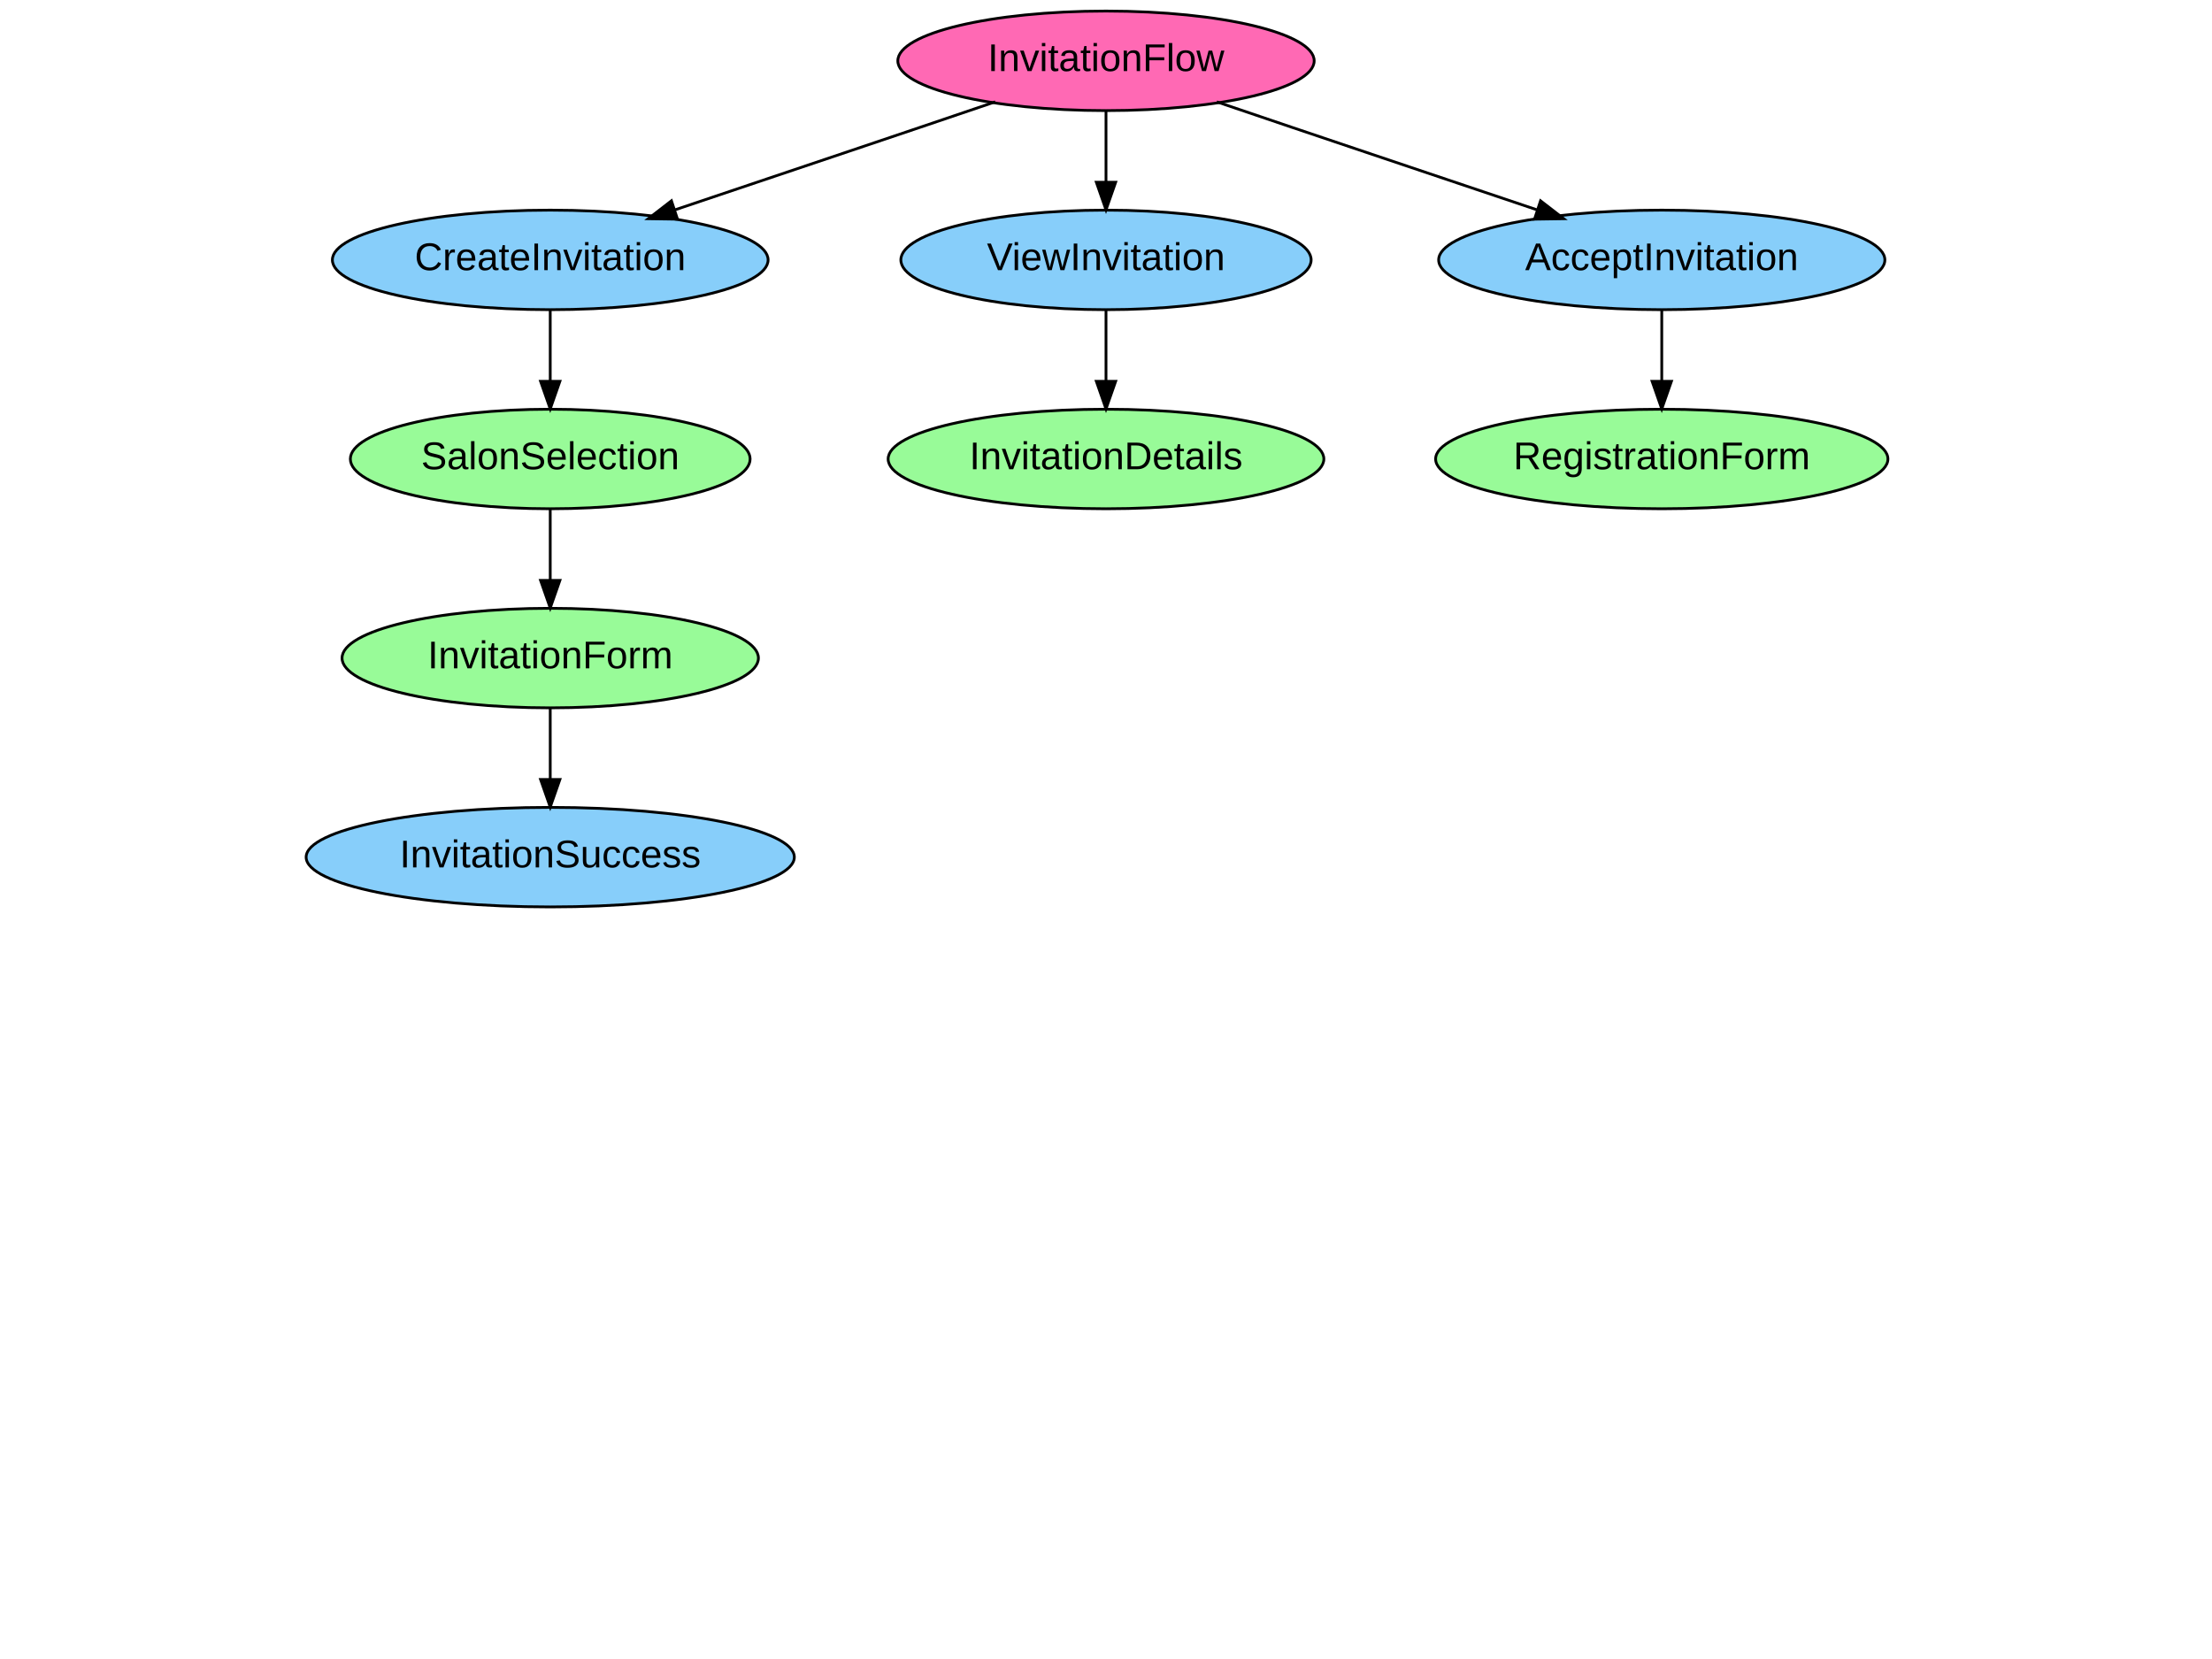
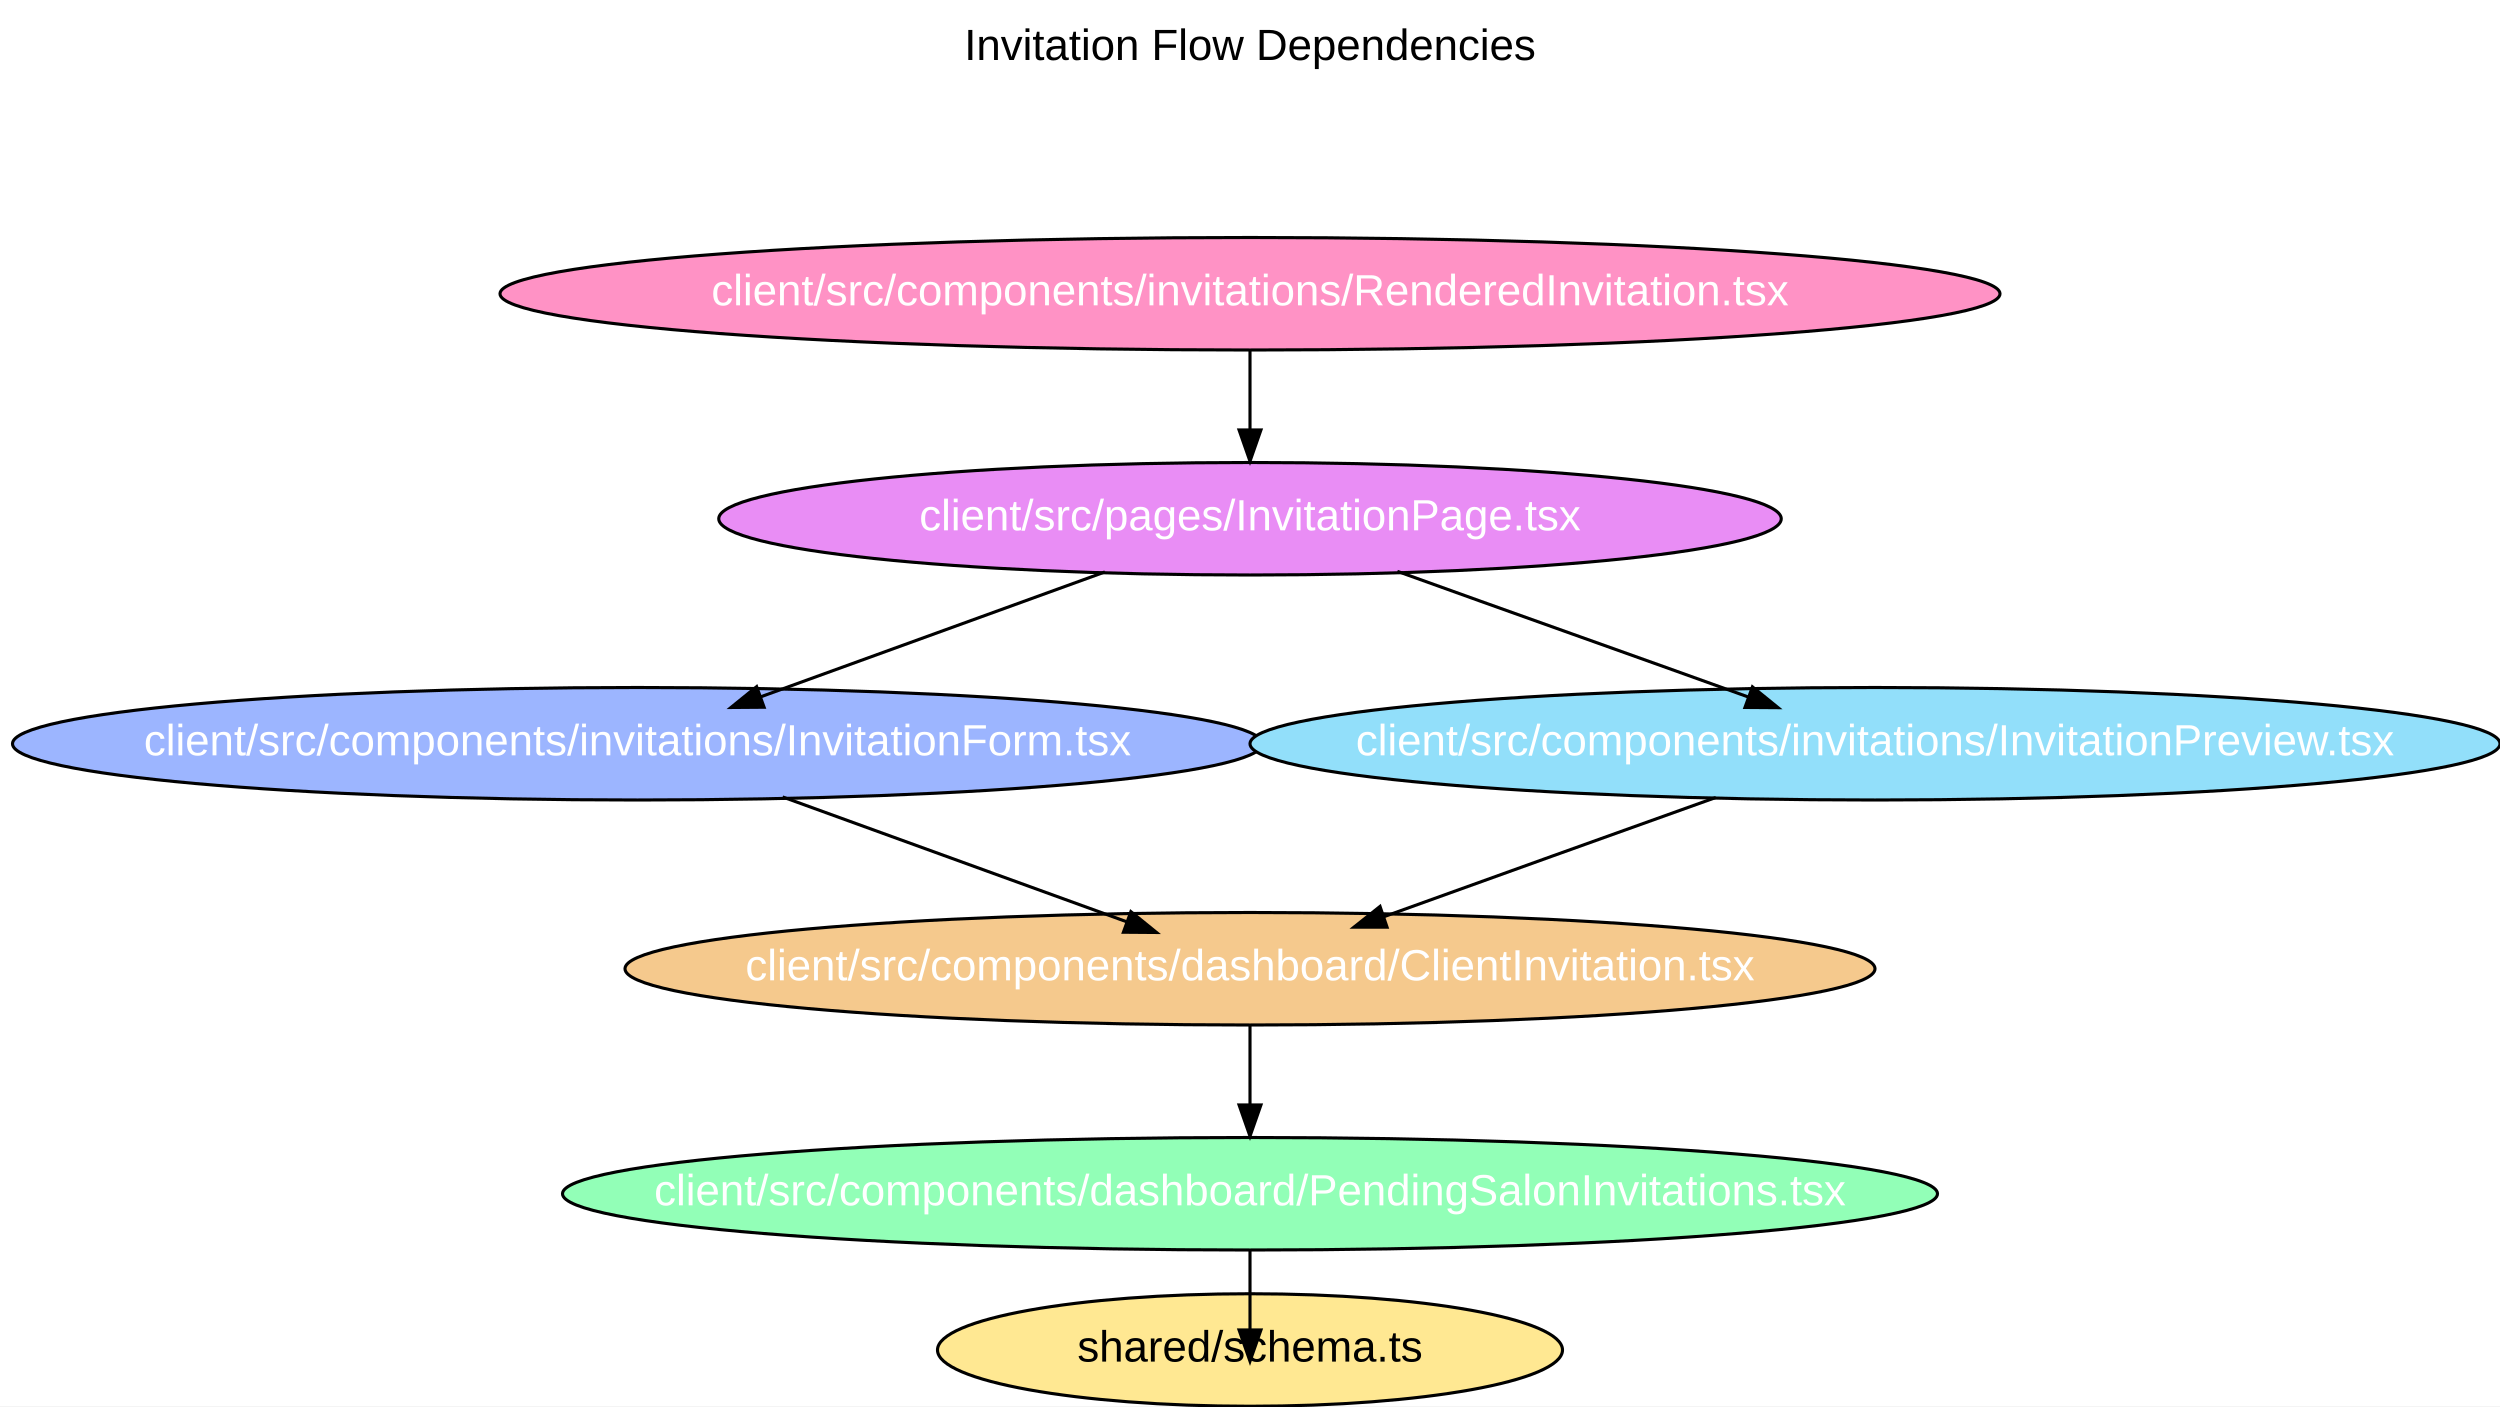
- <svg xmlns="http://www.w3.org/2000/svg" width="800px" height="600px" viewBox="0.00 0.00 800.00 600.00">
-   <g id="graph0" class="graph" transform="scale(1 1) rotate(0) translate(20 580)">
-     <polygon fill="white" stroke="transparent" points="-20,20 -20,-580 780,-580 780,20 -20,20" />
+ <svg xmlns="http://www.w3.org/2000/svg" width="800px" height="450px" viewBox="0.00 0.00 800.00 450.00">
+   <g id="graph0" class="graph" transform="scale(1 1) rotate(0) translate(4 446)">
+     <polygon fill="#ffffff" stroke="transparent" points="-4,4 -4,-446 796,-446 796,4 -4,4" />
+     <text text-anchor="middle" x="396" y="-426.8" font-family="Arial" font-size="14.00" fill="#000000">Invitation Flow Dependencies</text>
    <g id="node1" class="node">
-       <ellipse fill="#ff69b4" stroke="black" cx="380" cy="-558" rx="75.29" ry="18" />
-       <text text-anchor="middle" x="380" y="-554.3" font-family="Arial" font-size="14.00">InvitationFlow</text>
+       <ellipse fill="#ff92c5" stroke="#000000" cx="396" cy="-352" rx="240" ry="18" />
+       <text text-anchor="middle" x="396" y="-348.3" font-family="Arial" font-size="14.00" fill="#ffffff">client/src/components/invitations/RenderedInvitation.tsx</text>
    </g>
    <g id="node2" class="node">
-       <ellipse fill="#87cefa" stroke="black" cx="179" cy="-486" rx="78.79" ry="18" />
-       <text text-anchor="middle" x="179" y="-482.3" font-family="Arial" font-size="14.00">CreateInvitation</text>
+       <ellipse fill="#e98df5" stroke="#000000" cx="396" cy="-280" rx="170" ry="18" />
+       <text text-anchor="middle" x="396" y="-276.3" font-family="Arial" font-size="14.00" fill="#ffffff">client/src/pages/InvitationPage.tsx</text>
    </g>
    <g id="edge1" class="edge">
-       <path fill="none" stroke="black" d="M339.95,-543.17C306.4,-531.74 259.57,-516.07 224.11,-504.11" />
-       <polygon fill="black" stroke="black" points="225.03,-500.73 214.44,-500.89 222.84,-507.38 225.03,-500.73" />
+       <path fill="none" stroke="#000000" d="M396,-333.831C396,-326.131 396,-316.974 396,-308.417" />
+       <polygon fill="#000000" stroke="#000000" points="399.5,-308.413 396,-298.413 392.5,-308.413 399.5,-308.413" />
    </g>
    <g id="node3" class="node">
-       <ellipse fill="#87cefa" stroke="black" cx="380" cy="-486" rx="74.19" ry="18" />
-       <text text-anchor="middle" x="380" y="-482.3" font-family="Arial" font-size="14.00">ViewInvitation</text>
+       <ellipse fill="#9cb5ff" stroke="#000000" cx="200" cy="-208" rx="200" ry="18" />
+       <text text-anchor="middle" x="200" y="-204.3" font-family="Arial" font-size="14.00" fill="#ffffff">client/src/components/invitations/InvitationForm.tsx</text>
    </g>
    <g id="edge2" class="edge">
-       <path fill="none" stroke="black" d="M380,-539.7C380,-531.98 380,-522.71 380,-514.11" />
-       <polygon fill="black" stroke="black" points="383.5,-514.1 380,-504.1 376.5,-514.1 383.5,-514.1" />
+       <path fill="none" stroke="#000000" d="M349.561,-262.974C317.108,-251.197 273.089,-235.219 239.448,-223.026" />
+       <polygon fill="#000000" stroke="#000000" points="240.507,-219.687 229.912,-219.607 238.124,-226.27 240.507,-219.687" />
    </g>
    <g id="node4" class="node">
-       <ellipse fill="#87cefa" stroke="black" cx="581" cy="-486" rx="80.69" ry="18" />
-       <text text-anchor="middle" x="581" y="-482.3" font-family="Arial" font-size="14.00">AcceptInvitation</text>
+       <ellipse fill="#92dffa" stroke="#000000" cx="596" cy="-208" rx="200" ry="18" />
+       <text text-anchor="middle" x="596" y="-204.3" font-family="Arial" font-size="14.00" fill="#ffffff">client/src/components/invitations/InvitationPreview.tsx</text>
    </g>
    <g id="edge3" class="edge">
-       <path fill="none" stroke="black" d="M420.05,-543.17C453.6,-531.74 500.43,-516.07 535.89,-504.11" />
-       <polygon fill="black" stroke="black" points="537.16,-507.38 545.56,-500.89 534.97,-500.73 537.16,-507.38" />
+       <path fill="none" stroke="#000000" d="M443.154,-263.17C476.007,-251.302 521.735,-235.128 555.371,-222.99" />
+       <polygon fill="#000000" stroke="#000000" points="556.777,-226.203 564.986,-219.544 554.395,-219.62 556.777,-226.203" />
    </g>
    <g id="node5" class="node">
-       <ellipse fill="#98fb98" stroke="black" cx="179" cy="-414" rx="72.29" ry="18" />
-       <text text-anchor="middle" x="179" y="-410.3" font-family="Arial" font-size="14.00">SalonSelection</text>
+       <ellipse fill="#f5c98d" stroke="#000000" cx="396" cy="-136" rx="200" ry="18" />
+       <text text-anchor="middle" x="396" y="-132.3" font-family="Arial" font-size="14.00" fill="#ffffff">client/src/components/dashboard/ClientInvitation.tsx</text>
    </g>
    <g id="edge4" class="edge">
-       <path fill="none" stroke="black" d="M179,-467.7C179,-459.98 179,-450.71 179,-442.11" />
-       <polygon fill="black" stroke="black" points="182.5,-442.1 179,-432.1 175.5,-442.1 182.5,-442.1" />
+       <path fill="none" stroke="#000000" d="M246.439,-190.974C278.892,-179.197 322.911,-163.219 356.552,-151.026" />
+       <polygon fill="#000000" stroke="#000000" points="357.876,-154.27 366.088,-147.607 355.493,-147.687 357.876,-154.27" />
+     </g>
+     <g id="edge5" class="edge">
+       <path fill="none" stroke="#000000" d="M545.055,-190.804C513.619,-179.583 471.957,-164.582 438.862,-152.666" />
+       <polygon fill="#000000" stroke="#000000" points="439.848,-149.314 429.255,-149.299 437.609,-155.942 439.848,-149.314" />
    </g>
    <g id="node6" class="node">
-       <ellipse fill="#98fb98" stroke="black" cx="380" cy="-414" rx="78.79" ry="18" />
-       <text text-anchor="middle" x="380" y="-410.3" font-family="Arial" font-size="14.00">InvitationDetails</text>
+       <ellipse fill="#92ffb7" stroke="#000000" cx="396" cy="-64" rx="220" ry="18" />
+       <text text-anchor="middle" x="396" y="-60.3" font-family="Arial" font-size="14.00" fill="#ffffff">client/src/components/dashboard/PendingSalonInvitations.tsx</text>
    </g>
-     <g id="edge5" class="edge">
-       <path fill="none" stroke="black" d="M380,-467.7C380,-459.98 380,-450.71 380,-442.11" />
-       <polygon fill="black" stroke="black" points="383.5,-442.1 380,-432.1 376.5,-442.1 383.5,-442.1" />
+     <g id="edge6" class="edge">
+       <path fill="none" stroke="#000000" d="M396,-117.831C396,-110.131 396,-100.974 396,-92.417" />
+       <polygon fill="#000000" stroke="#000000" points="399.5,-92.413 396,-82.413 392.5,-92.413 399.5,-92.413" />
    </g>
    <g id="node7" class="node">
-       <ellipse fill="#98fb98" stroke="black" cx="581" cy="-414" rx="81.79" ry="18" />
-       <text text-anchor="middle" x="581" y="-410.3" font-family="Arial" font-size="14.00">RegistrationForm</text>
-     </g>
-     <g id="edge6" class="edge">
-       <path fill="none" stroke="black" d="M581,-467.7C581,-459.98 581,-450.71 581,-442.11" />
-       <polygon fill="black" stroke="black" points="584.5,-442.1 581,-432.1 577.5,-442.1 584.5,-442.1" />
-     </g>
-     <g id="node8" class="node">
-       <ellipse fill="#98fb98" stroke="black" cx="179" cy="-342" rx="75.29" ry="18" />
-       <text text-anchor="middle" x="179" y="-338.3" font-family="Arial" font-size="14.00">InvitationForm</text>
+       <ellipse fill="#ffe892" stroke="#000000" cx="396" cy="-14" rx="100" ry="18" />
+       <text text-anchor="middle" x="396" y="-10.3" font-family="Arial" font-size="14.00" fill="#000000">shared/schema.ts</text>
    </g>
    <g id="edge7" class="edge">
-       <path fill="none" stroke="black" d="M179,-395.7C179,-387.98 179,-378.71 179,-370.11" />
-       <polygon fill="black" stroke="black" points="182.5,-370.1 179,-360.1 175.5,-370.1 182.5,-370.1" />
-     </g>
-     <g id="node9" class="node">
-       <ellipse fill="#87cefa" stroke="black" cx="179" cy="-270" rx="88.28" ry="18" />
-       <text text-anchor="middle" x="179" y="-266.3" font-family="Arial" font-size="14.00">InvitationSuccess</text>
-     </g>
-     <g id="edge8" class="edge">
-       <path fill="none" stroke="black" d="M179,-323.7C179,-315.98 179,-306.71 179,-298.11" />
-       <polygon fill="black" stroke="black" points="182.5,-298.1 179,-288.1 175.5,-298.1 182.5,-298.1" />
+       <path fill="none" stroke="#000000" d="M396,-45.831C396,-38.131 396,-28.974 396,-20.417" />
+       <polygon fill="#000000" stroke="#000000" points="399.5,-20.413 396,-10.413 392.5,-20.413 399.5,-20.413" />
    </g>
  </g>
</svg>
